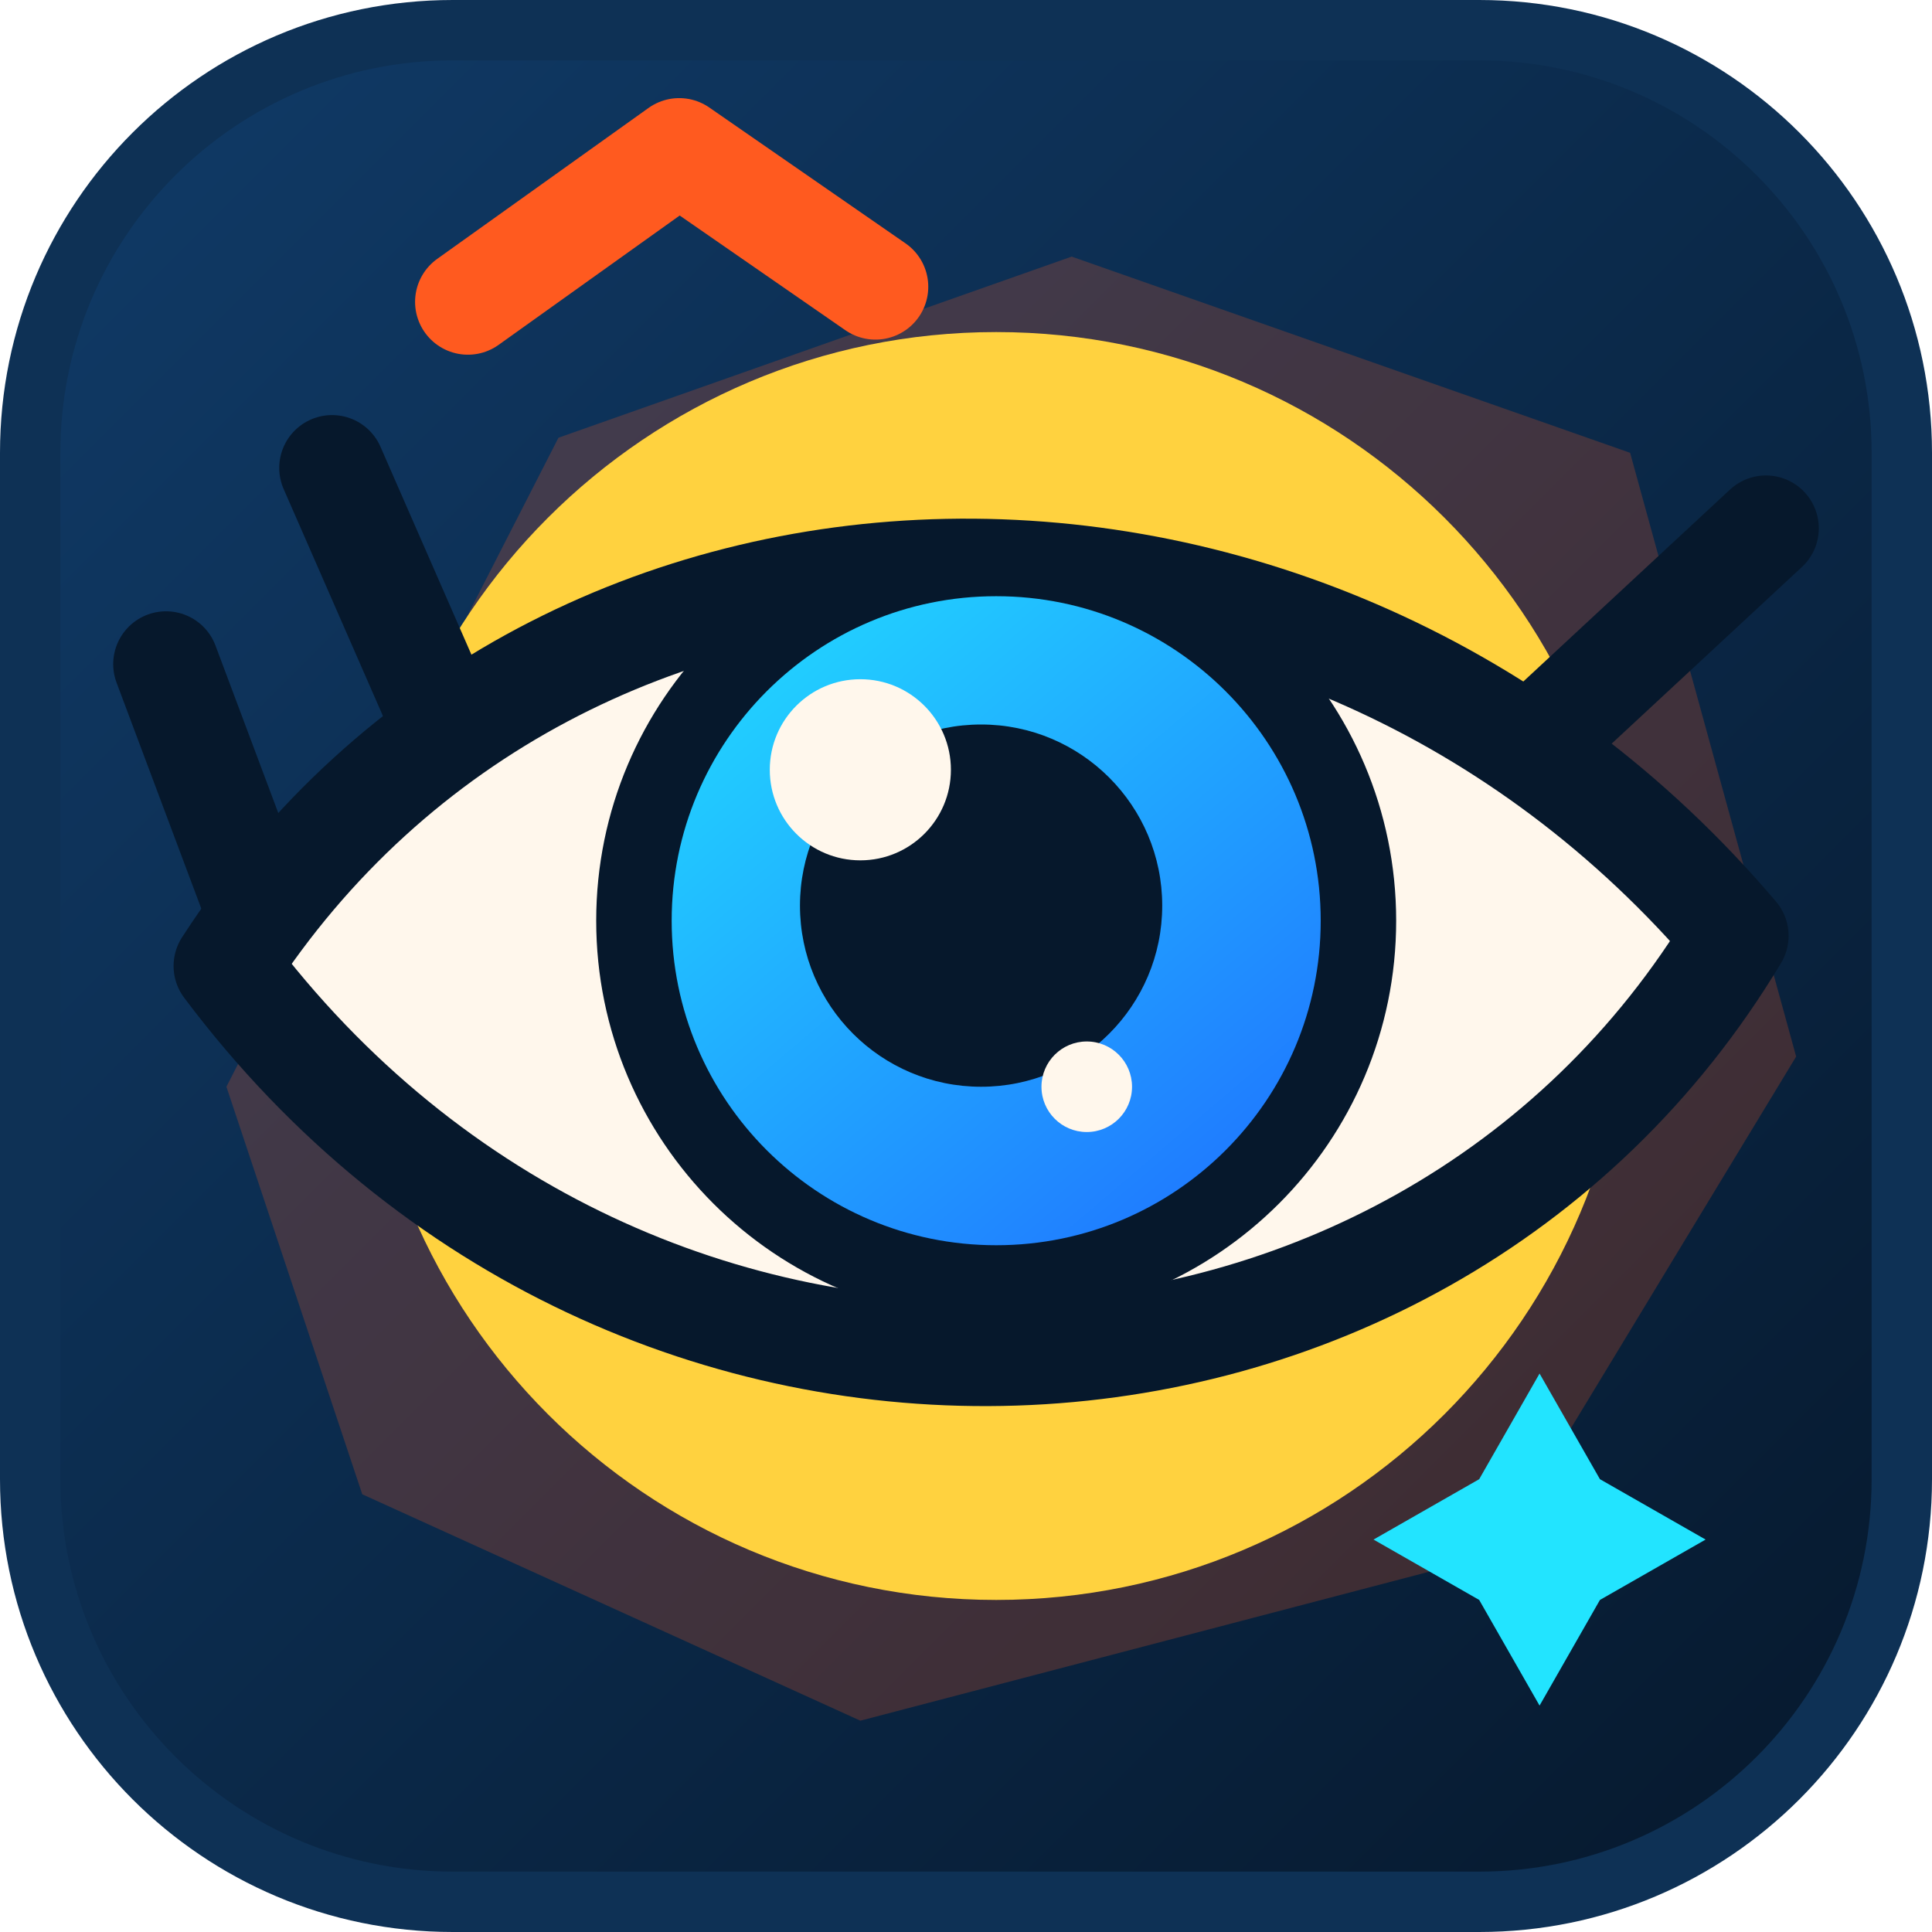
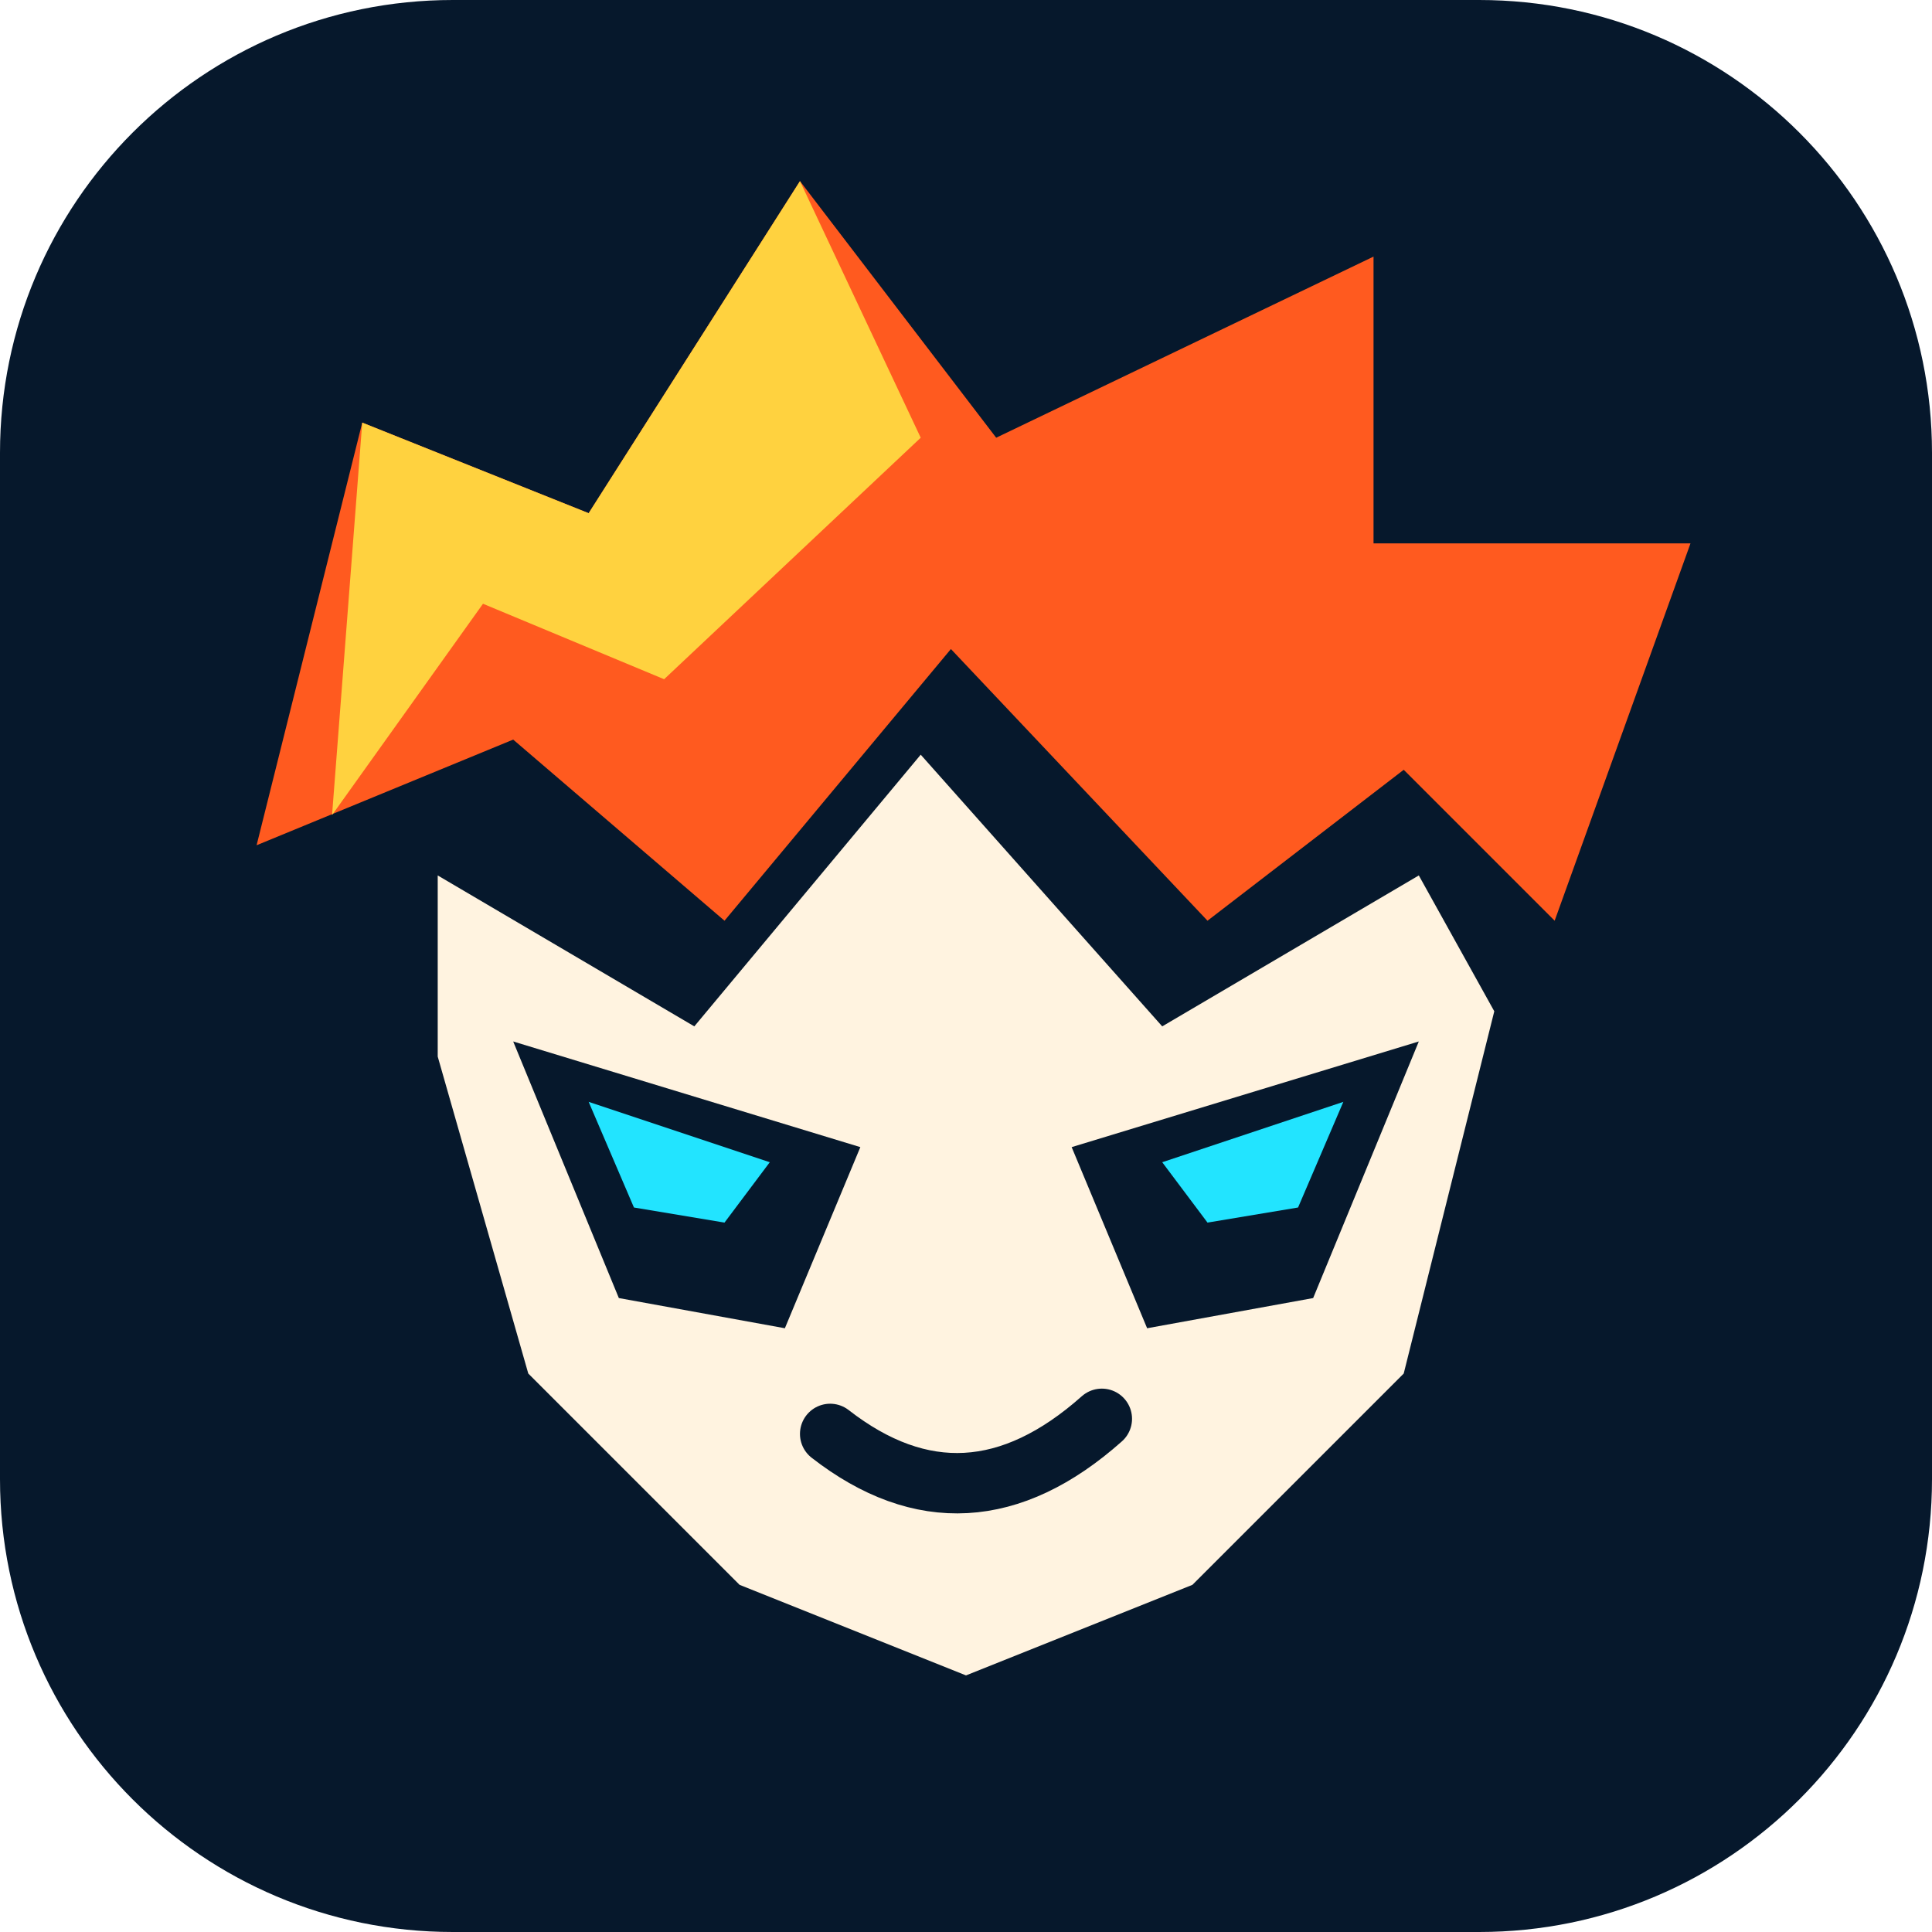
- <svg xmlns="http://www.w3.org/2000/svg" viewBox="0 0 128 128" role="img" aria-label="Indian Anime Club anime eye emblem">
-   <defs>
-     <linearGradient id="sky" x1="0" y1="0" x2="1" y2="1">
-       <stop offset="0" stop-color="#103b68" />
-       <stop offset="1" stop-color="#06182c" />
-     </linearGradient>
-     <linearGradient id="iris" x1="0" y1="0" x2=".85" y2="1">
-       <stop stop-color="#22e4ff" />
-       <stop offset="1" stop-color="#1f6fff" />
-     </linearGradient>
-   </defs>
-   <rect x="2" y="2" width="124" height="124" rx="28" fill="url(#sky)" />
-   <path d="M15 72 37 29 71 17 108 30 119 70 99 103 57 114 24 99Z" fill="#ff5a1f" opacity=".22" />
-   <circle cx="66" cy="64" r="42" fill="#ffd23f" />
-   <path d="M15 64C37 30 87 29 115 62c-21 35-73 38-100 2Z" fill="#fff7ec" stroke="#06182c" stroke-width="7" stroke-linejoin="round" />
-   <circle cx="66" cy="61" r="24" fill="url(#iris)" stroke="#06182c" stroke-width="5" />
-   <circle cx="65" cy="60" r="12" fill="#06182c" />
-   <circle cx="57" cy="51" r="6" fill="#fff7ec" />
-   <circle cx="72" cy="72" r="3" fill="#fff7ec" />
-   <path d="M17 60 11 44M29 47 22 31M103 48 117 35" fill="none" stroke="#06182c" stroke-width="7" stroke-linecap="round" />
-   <path d="M31 20 45 10 58 19" fill="none" stroke="#ff5a1f" stroke-width="7" stroke-linecap="round" stroke-linejoin="round" />
-   <path d="m102 91 4 7 7 4-7 4-4 7-4-7-7-4 7-4Z" fill="#22e4ff" />
-   <rect x="2" y="2" width="124" height="124" rx="28" fill="none" stroke="#0e3155" stroke-width="4" />
+ <svg xmlns="http://www.w3.org/2000/svg" viewBox="0 0 128 128" role="img" aria-label="Indian Anime Club original anime spark mascot">
+   <rect width="128" height="128" rx="30" fill="#06182c" />
+   <path d="M17 56 24 28 39 34 53 12 66 29 91 17 91 36 112 36 103 61 93 51 80 61 63 43 48 61 34 49Z" fill="#ff5a1f" />
+   <path d="m24 28 15 6 14-22 8 17-17 16-12-5-10 14Z" fill="#ffd23f" />
+   <path d="M29 58 46 68 61 50 77 68 94 58 99 67 93 91 79 105 64 111 49 105 35 91 29 70Z" fill="#fff3e0" />
+   <path d="m34 69 23 7-5 12-11-2Z" fill="#06182c" />
+   <path d="m94 69-23 7 5 12 11-2Z" fill="#06182c" />
+   <path d="m39 73 12 4-3 4-6-1Z" fill="#22e4ff" />
+   <path d="m89 73-12 4 3 4 6-1Z" fill="#22e4ff" />
+   <path d="M55 95q9 7 18-1" fill="none" stroke="#06182c" stroke-width="4" stroke-linecap="round" />
</svg>
